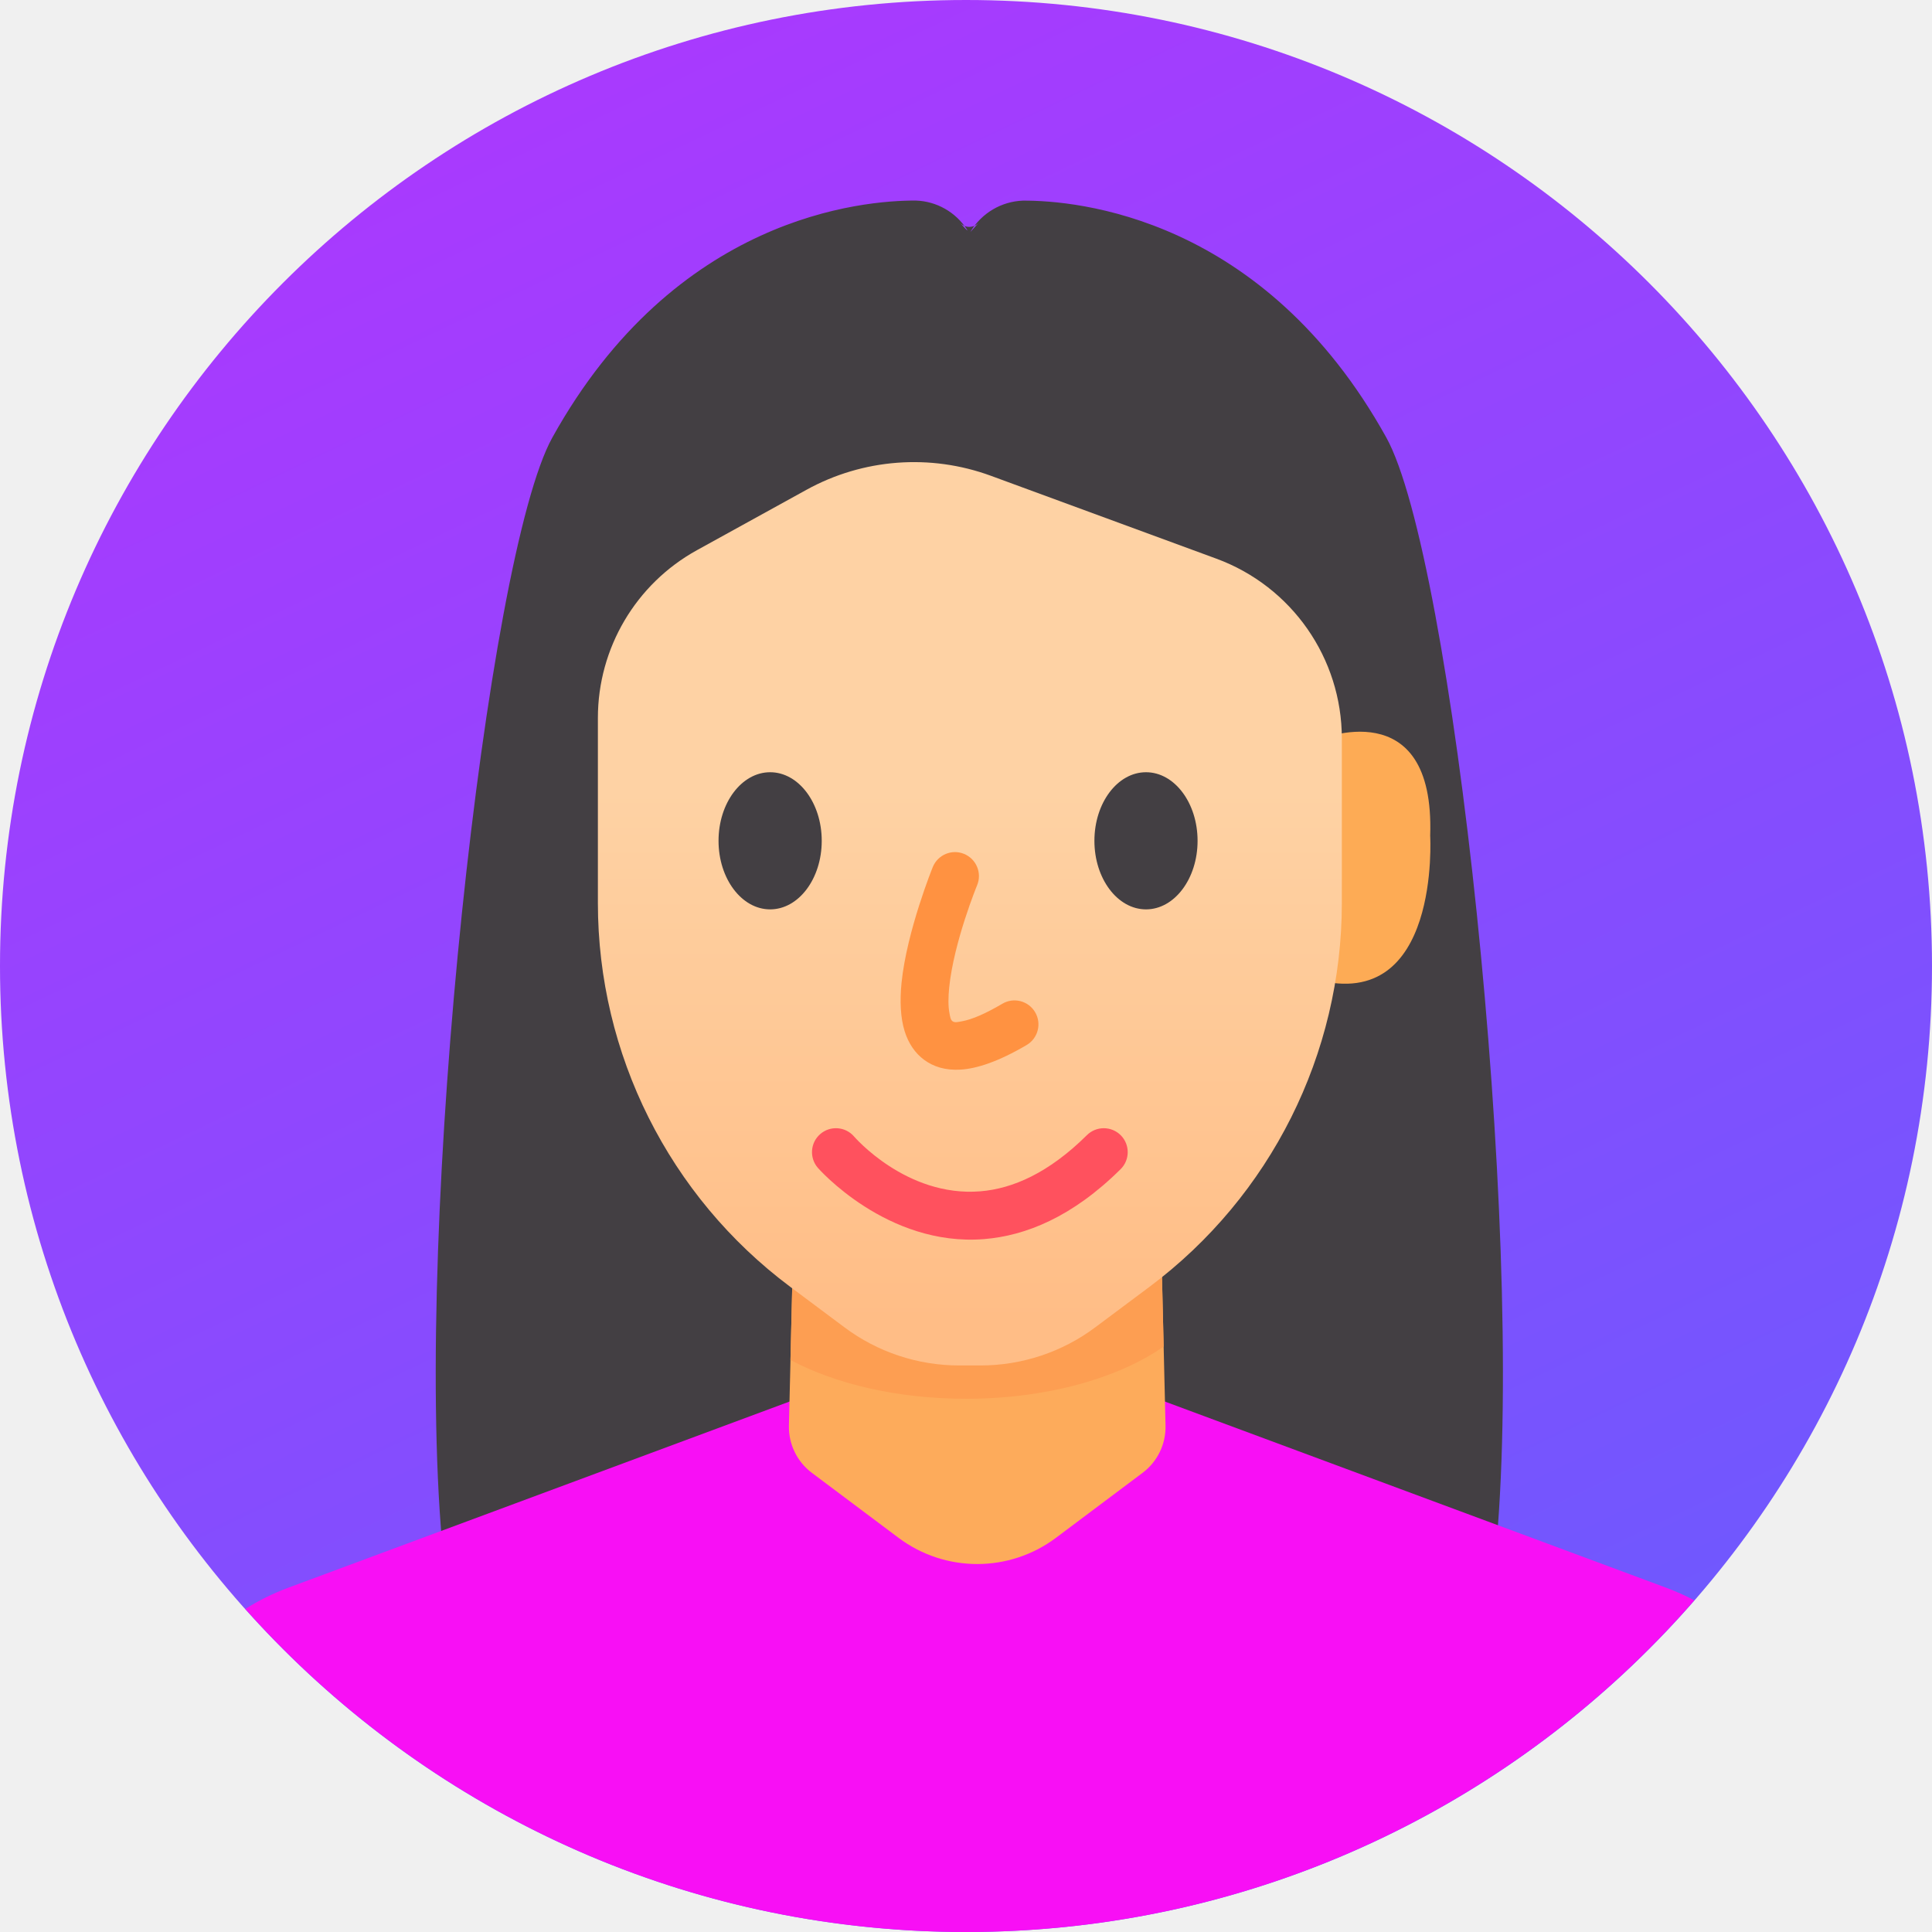
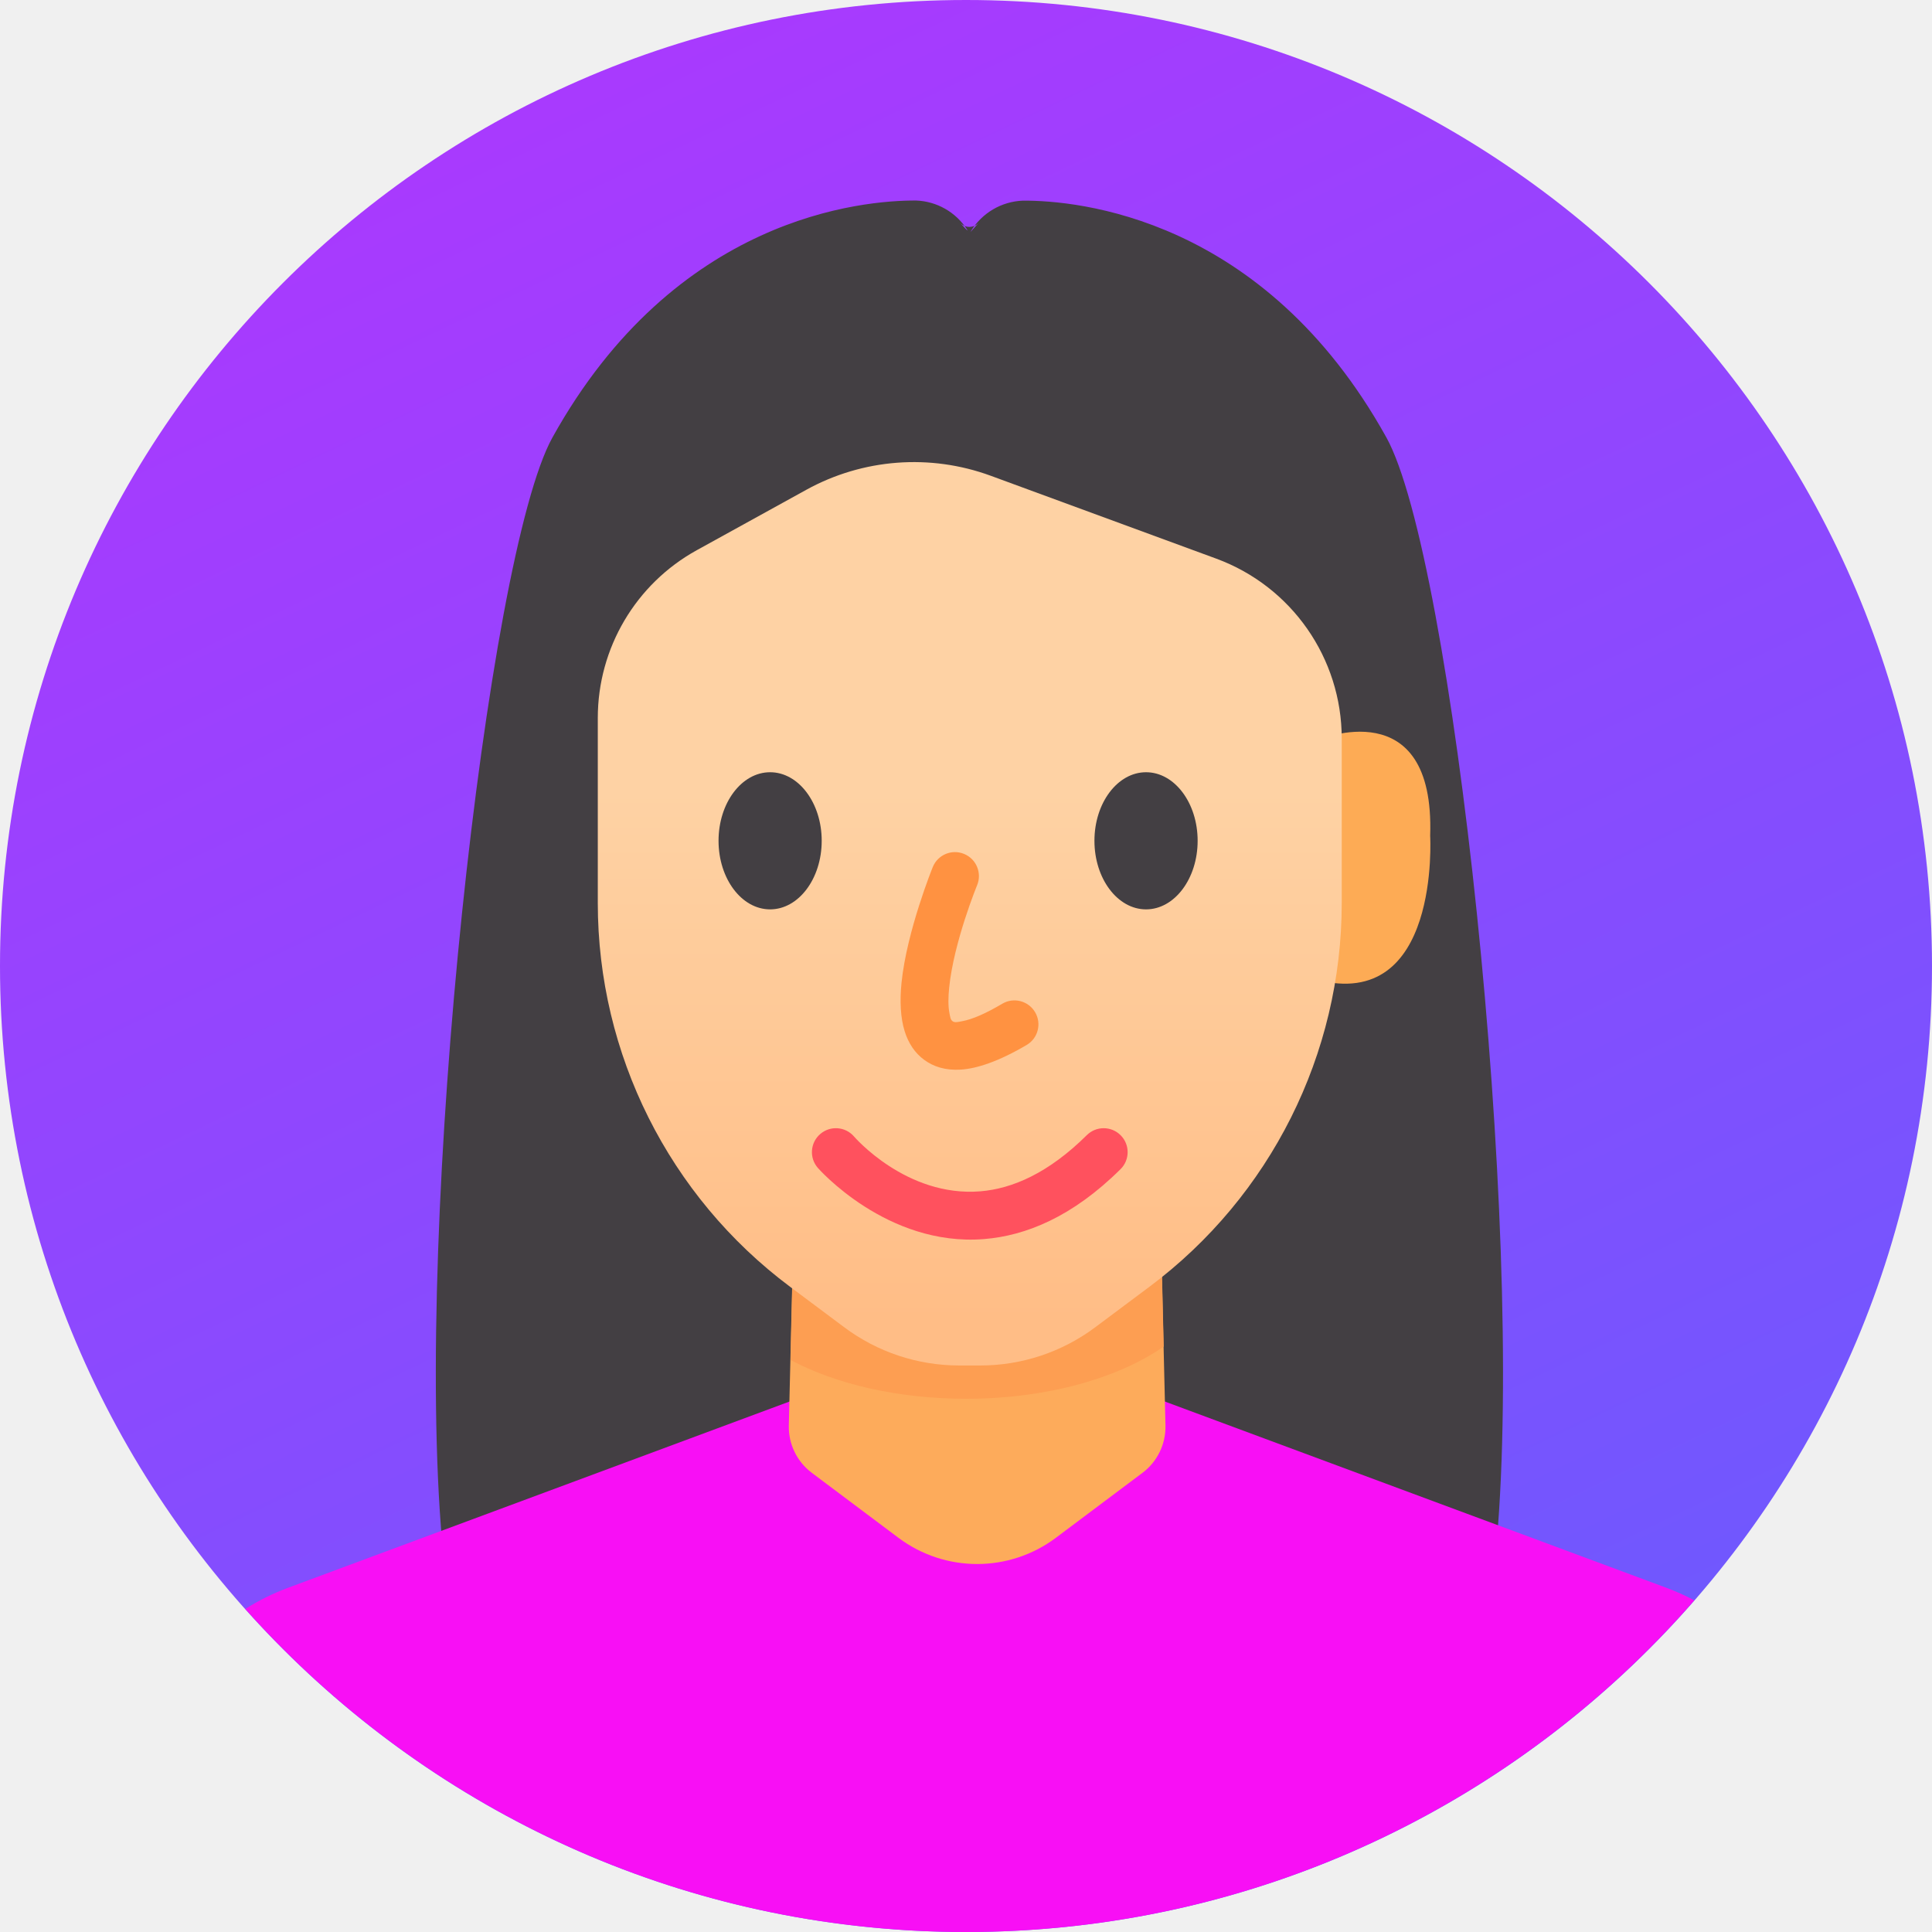
- <svg xmlns="http://www.w3.org/2000/svg" width="58" height="58" viewBox="0 0 58 58" fill="none">
-   <g clip-path="url(#clip0_176_1076)">
-     <path d="M29 58C45.016 58 58 45.016 58 29C58 12.984 45.016 0 29 0C12.984 0 0 12.984 0 29C0 45.016 12.984 58 29 58Z" fill="url(#paint0_linear_176_1076)" />
-     <path fill-rule="evenodd" clip-rule="evenodd" d="M28.808 6.676C28.881 6.762 28.987 6.811 29.1 6.811C29.212 6.811 29.319 6.762 29.392 6.676C29.111 6.992 29.125 6.97 29.14 6.948C29.473 6.395 30.063 6.047 30.709 6.023C32.321 6.015 37.932 6.498 41.617 13.133C43.589 16.683 45.786 36.622 44.928 46.306C44.878 46.831 44.59 47.304 44.147 47.59C43.703 47.876 43.153 47.942 42.654 47.77C40.323 46.982 34.446 46.094 29.687 47.455H28.514C23.754 46.094 17.878 46.982 15.546 47.77C15.047 47.942 14.497 47.876 14.053 47.59C13.61 47.304 13.322 46.831 13.272 46.306C12.414 36.622 14.611 16.683 16.583 13.133C20.274 6.487 25.898 6.013 27.499 6.021C28.118 6.043 28.687 6.366 29.025 6.885C29.05 6.933 29.079 6.973 28.808 6.676Z" fill="#433F43" />
-     <path fill-rule="evenodd" clip-rule="evenodd" d="M7.364 48.302C7.762 48.05 8.191 47.837 8.645 47.668C15.89 44.977 29.337 39.983 29.337 39.983C29.337 39.983 42.784 44.977 50.029 47.668C50.318 47.776 50.597 47.901 50.864 48.043C45.546 54.143 37.72 58 29 58C20.403 58 12.675 54.251 7.364 48.302Z" fill="#F80FF5" />
-     <path fill-rule="evenodd" clip-rule="evenodd" d="M23.889 34.225C23.889 34.225 23.74 40.441 23.684 42.794C23.67 43.352 23.927 43.881 24.373 44.216C25.028 44.706 26.036 45.463 26.974 46.166C28.374 47.216 30.3 47.216 31.701 46.166C32.638 45.463 33.646 44.706 34.301 44.216C34.747 43.881 35.004 43.352 34.99 42.794C34.934 40.441 34.786 34.225 34.786 34.225H23.889Z" fill="#FDAB5B" />
-     <path fill-rule="evenodd" clip-rule="evenodd" d="M31.55 34.225C32.841 34.476 33.967 34.912 34.815 35.473L34.934 40.424C33.566 41.378 31.416 41.992 29 41.992C26.945 41.992 25.082 41.548 23.73 40.828L23.868 35.078C24.604 34.706 25.48 34.413 26.449 34.225H31.55Z" fill="#FD9E52" />
-     <path fill-rule="evenodd" clip-rule="evenodd" d="M39.568 22.214C39.568 22.214 43.084 20.716 42.935 25.091C42.935 25.091 43.252 30.404 39.507 29.408" fill="#FDAB55" />
-     <path fill-rule="evenodd" clip-rule="evenodd" d="M20.924 16.516C19.089 17.528 17.949 19.458 17.949 21.553V27.109C17.949 31.644 20.087 35.913 23.719 38.628C24.312 39.071 24.872 39.489 25.351 39.847C26.345 40.591 27.553 40.992 28.795 40.992C29.008 40.992 29.224 40.992 29.437 40.992C30.678 40.992 31.887 40.591 32.881 39.847C33.36 39.489 33.919 39.071 34.513 38.628C38.144 35.913 40.283 31.644 40.283 27.109C40.283 25.414 40.283 23.666 40.283 22.17C40.283 19.759 38.779 17.603 36.515 16.771C34.37 15.982 31.724 15.01 29.749 14.284C27.928 13.615 25.907 13.768 24.209 14.705C23.174 15.275 21.985 15.93 20.924 16.516Z" fill="url(#paint1_linear_176_1076)" />
-     <path d="M23.12 27.3C23.976 27.3 24.669 26.378 24.669 25.242C24.669 24.105 23.976 23.183 23.12 23.183C22.265 23.183 21.571 24.105 21.571 25.242C21.571 26.378 22.265 27.3 23.12 27.3Z" fill="#433F43" />
-     <path d="M34.404 27.3C35.259 27.3 35.952 26.378 35.952 25.242C35.952 24.105 35.259 23.183 34.404 23.183C33.548 23.183 32.855 24.105 32.855 25.242C32.855 26.378 33.548 27.3 34.404 27.3Z" fill="#433F43" />
-     <path fill-rule="evenodd" clip-rule="evenodd" d="M28.003 26.028C28.003 26.028 27.221 27.953 27.065 29.505C27.01 30.052 27.034 30.559 27.157 30.954C27.273 31.326 27.473 31.618 27.746 31.819C28.021 32.02 28.378 32.141 28.849 32.11C29.326 32.079 29.974 31.871 30.821 31.372C31.163 31.17 31.277 30.729 31.075 30.387C30.874 30.045 30.433 29.931 30.091 30.133C29.591 30.427 29.197 30.6 28.883 30.659C28.757 30.682 28.662 30.707 28.596 30.659C28.534 30.613 28.525 30.525 28.506 30.432C28.461 30.206 28.467 29.936 28.495 29.649C28.634 28.274 29.335 26.572 29.335 26.572C29.485 26.205 29.309 25.785 28.941 25.634C28.574 25.484 28.154 25.66 28.003 26.028Z" fill="#FF9241" />
-     <path fill-rule="evenodd" clip-rule="evenodd" d="M24.552 35.059C24.552 35.059 26.623 37.437 29.549 37.198C30.785 37.097 32.188 36.541 33.642 35.099C33.924 34.82 33.926 34.364 33.647 34.082C33.367 33.801 32.911 33.799 32.63 34.078C31.487 35.211 30.404 35.685 29.432 35.764C27.206 35.946 25.639 34.118 25.639 34.118C25.38 33.818 24.925 33.785 24.625 34.045C24.325 34.304 24.292 34.759 24.552 35.059Z" fill="#FF515E" />
+ <svg xmlns="http://www.w3.org/2000/svg" width="48" height="48" viewBox="0 0 48 48" fill="none">
+   <g clip-path="url(#clip0_1491_935)">
+     <path d="M24 48C37.255 48 48 37.255 48 24C48 10.745 37.255 0 24 0C10.745 0 0 10.745 0 24C0 37.255 10.745 48 24 48Z" fill="url(#paint0_linear_1491_935)" />
+     <path fill-rule="evenodd" clip-rule="evenodd" d="M23.843 5.525C23.904 5.596 23.992 5.637 24.085 5.637C24.178 5.637 24.267 5.596 24.327 5.524C24.095 5.786 24.106 5.768 24.118 5.75C24.394 5.292 24.882 5.004 25.417 4.985C26.75 4.978 31.395 5.377 34.444 10.868C36.076 13.806 37.894 30.307 37.184 38.322C37.143 38.756 36.905 39.148 36.538 39.385C36.171 39.621 35.715 39.676 35.302 39.533C33.373 38.882 28.509 38.147 24.571 39.273H23.6C19.661 38.147 14.798 38.882 12.868 39.533C12.455 39.676 12 39.621 11.633 39.385C11.265 39.148 11.027 38.756 10.986 38.322C10.276 30.307 12.095 13.806 13.726 10.868C16.781 5.368 21.435 4.976 22.76 4.982C23.273 5.001 23.744 5.268 24.023 5.698C24.044 5.737 24.068 5.771 23.843 5.525Z" fill="#433F43" />
+     <path fill-rule="evenodd" clip-rule="evenodd" d="M6.094 39.974C6.424 39.765 6.778 39.589 7.154 39.449C13.15 37.222 24.278 33.089 24.278 33.089C24.278 33.089 35.407 37.222 41.403 39.449C41.642 39.538 41.873 39.642 42.094 39.76C37.693 44.808 31.216 48 24 48C16.885 48 10.49 44.897 6.094 39.974Z" fill="#F80FF5" />
+     <path fill-rule="evenodd" clip-rule="evenodd" d="M19.768 28.324C19.768 28.324 19.645 33.468 19.598 35.416C19.587 35.877 19.8 36.315 20.169 36.592C20.71 36.998 21.545 37.624 22.321 38.206C23.48 39.075 25.074 39.075 26.233 38.206C27.009 37.624 27.843 36.998 28.385 36.592C28.754 36.315 28.966 35.877 28.956 35.416C28.909 33.468 28.786 28.324 28.786 28.324H19.768Z" fill="#FDAB5B" />
+     <path fill-rule="evenodd" clip-rule="evenodd" d="M26.112 28.324C27.181 28.532 28.112 28.892 28.814 29.357L28.912 33.454C27.78 34.243 26.001 34.752 24.002 34.752C22.301 34.752 20.759 34.384 19.641 33.789L19.754 29.03C20.363 28.722 21.088 28.48 21.891 28.324H26.112Z" fill="#FD9E52" />
+     <path fill-rule="evenodd" clip-rule="evenodd" d="M32.745 18.384C32.745 18.384 35.655 17.144 35.532 20.765C35.532 20.765 35.794 25.161 32.695 24.337" fill="#FDAB55" />
+     <path fill-rule="evenodd" clip-rule="evenodd" d="M17.314 13.668C15.795 14.505 14.852 16.103 14.852 17.837V22.435C14.852 26.188 16.621 29.721 19.627 31.968C20.118 32.334 20.581 32.681 20.977 32.977C21.8 33.592 22.8 33.925 23.828 33.925C24.004 33.925 24.183 33.925 24.359 33.925C25.386 33.925 26.386 33.592 27.209 32.977C27.605 32.681 28.069 32.334 28.559 31.968C31.565 29.721 33.335 26.188 33.335 22.435C33.335 21.032 33.335 19.586 33.335 18.348C33.335 16.352 32.09 14.568 30.217 13.879C28.441 13.227 26.252 12.422 24.617 11.821C23.11 11.267 21.438 11.394 20.032 12.169C19.176 12.641 18.192 13.184 17.314 13.668Z" fill="url(#paint1_linear_1491_935)" />
+     <path d="M19.133 22.593C19.841 22.593 20.415 21.83 20.415 20.889C20.415 19.949 19.841 19.186 19.133 19.186C18.425 19.186 17.852 19.949 17.852 20.889C17.852 21.83 18.425 22.593 19.133 22.593Z" fill="#433F43" />
+     <path d="M28.473 22.593C29.181 22.593 29.755 21.83 29.755 20.889C29.755 19.949 29.181 19.186 28.473 19.186C27.765 19.186 27.191 19.949 27.191 20.889C27.191 21.83 27.765 22.593 28.473 22.593Z" fill="#433F43" />
+     <path fill-rule="evenodd" clip-rule="evenodd" d="M23.175 21.54C23.175 21.54 22.527 23.133 22.398 24.418C22.352 24.87 22.373 25.29 22.475 25.617C22.57 25.925 22.735 26.166 22.962 26.332C23.189 26.499 23.485 26.599 23.875 26.574C24.269 26.548 24.806 26.375 25.507 25.962C25.79 25.796 25.884 25.431 25.717 25.148C25.55 24.865 25.185 24.77 24.902 24.937C24.489 25.181 24.163 25.324 23.902 25.372C23.799 25.392 23.72 25.412 23.666 25.372C23.614 25.334 23.607 25.262 23.591 25.185C23.553 24.998 23.558 24.775 23.582 24.537C23.697 23.399 24.277 21.991 24.277 21.991C24.401 21.686 24.255 21.339 23.951 21.215C23.647 21.09 23.299 21.236 23.175 21.54Z" fill="#FF9241" />
+     <path fill-rule="evenodd" clip-rule="evenodd" d="M20.317 29.014C20.317 29.014 22.031 30.982 24.453 30.784C25.476 30.701 26.637 30.241 27.84 29.047C28.073 28.816 28.075 28.439 27.843 28.206C27.612 27.973 27.235 27.971 27.002 28.202C26.056 29.14 25.16 29.532 24.356 29.598C22.514 29.748 21.217 28.235 21.217 28.235C21.002 27.987 20.626 27.96 20.378 28.175C20.129 28.39 20.102 28.766 20.317 29.014Z" fill="#FF515E" />
  </g>
  <defs>
-     <linearGradient id="paint0_linear_176_1076" x1="20.709" y1="1.205" x2="45.444" y2="52.922" gradientUnits="userSpaceOnUse">
+     <linearGradient id="paint0_linear_1491_935" x1="17.138" y1="0.997" x2="37.608" y2="43.797" gradientUnits="userSpaceOnUse">
      <stop stop-color="#A83AFE" />
      <stop offset="1" stop-color="#6E59FE" />
    </linearGradient>
-     <linearGradient id="paint1_linear_176_1076" x1="29.021" y1="23.718" x2="29.021" y2="39.657" gradientUnits="userSpaceOnUse">
+     <linearGradient id="paint1_linear_1491_935" x1="24.015" y1="19.629" x2="24.015" y2="32.819" gradientUnits="userSpaceOnUse">
      <stop stop-color="#FED2A4" />
      <stop offset="1" stop-color="#FFBD86" />
    </linearGradient>
-     <clipPath id="clip0_176_1076">
-       <rect width="58" height="58" fill="white" />
+     <clipPath id="clip0_1491_935">
+       <rect width="48" height="48" fill="white" />
    </clipPath>
  </defs>
</svg>
